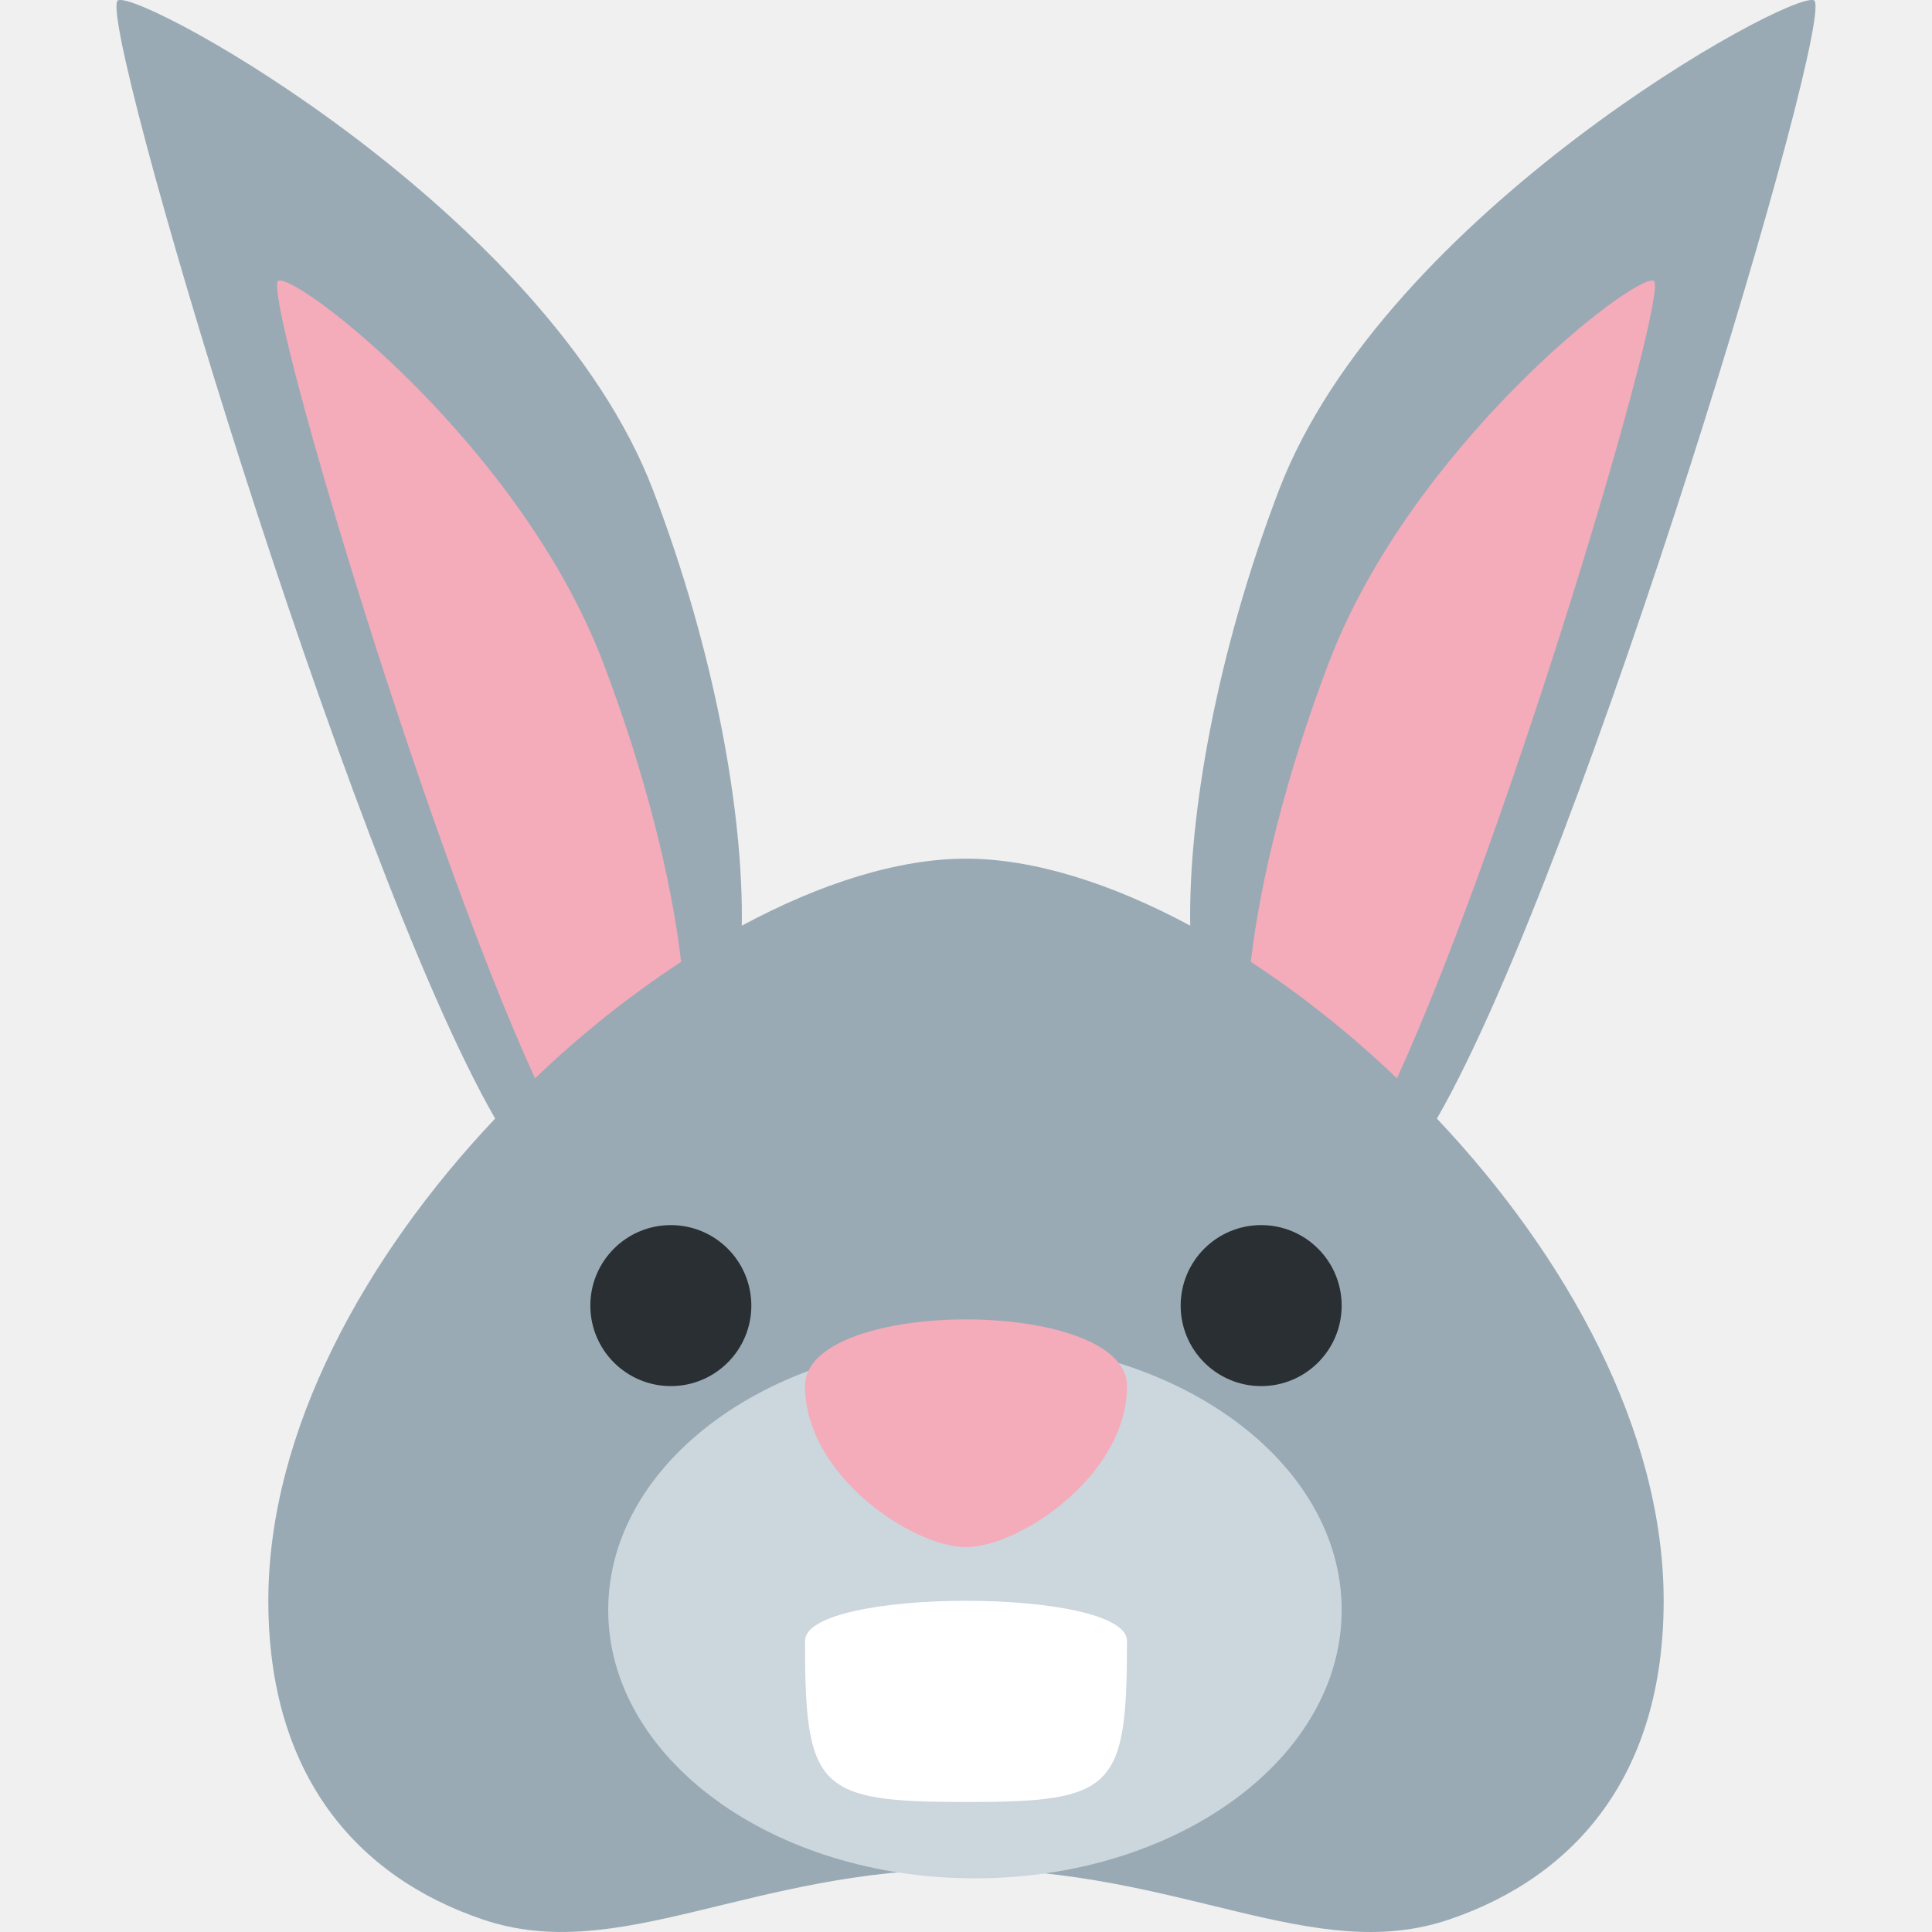
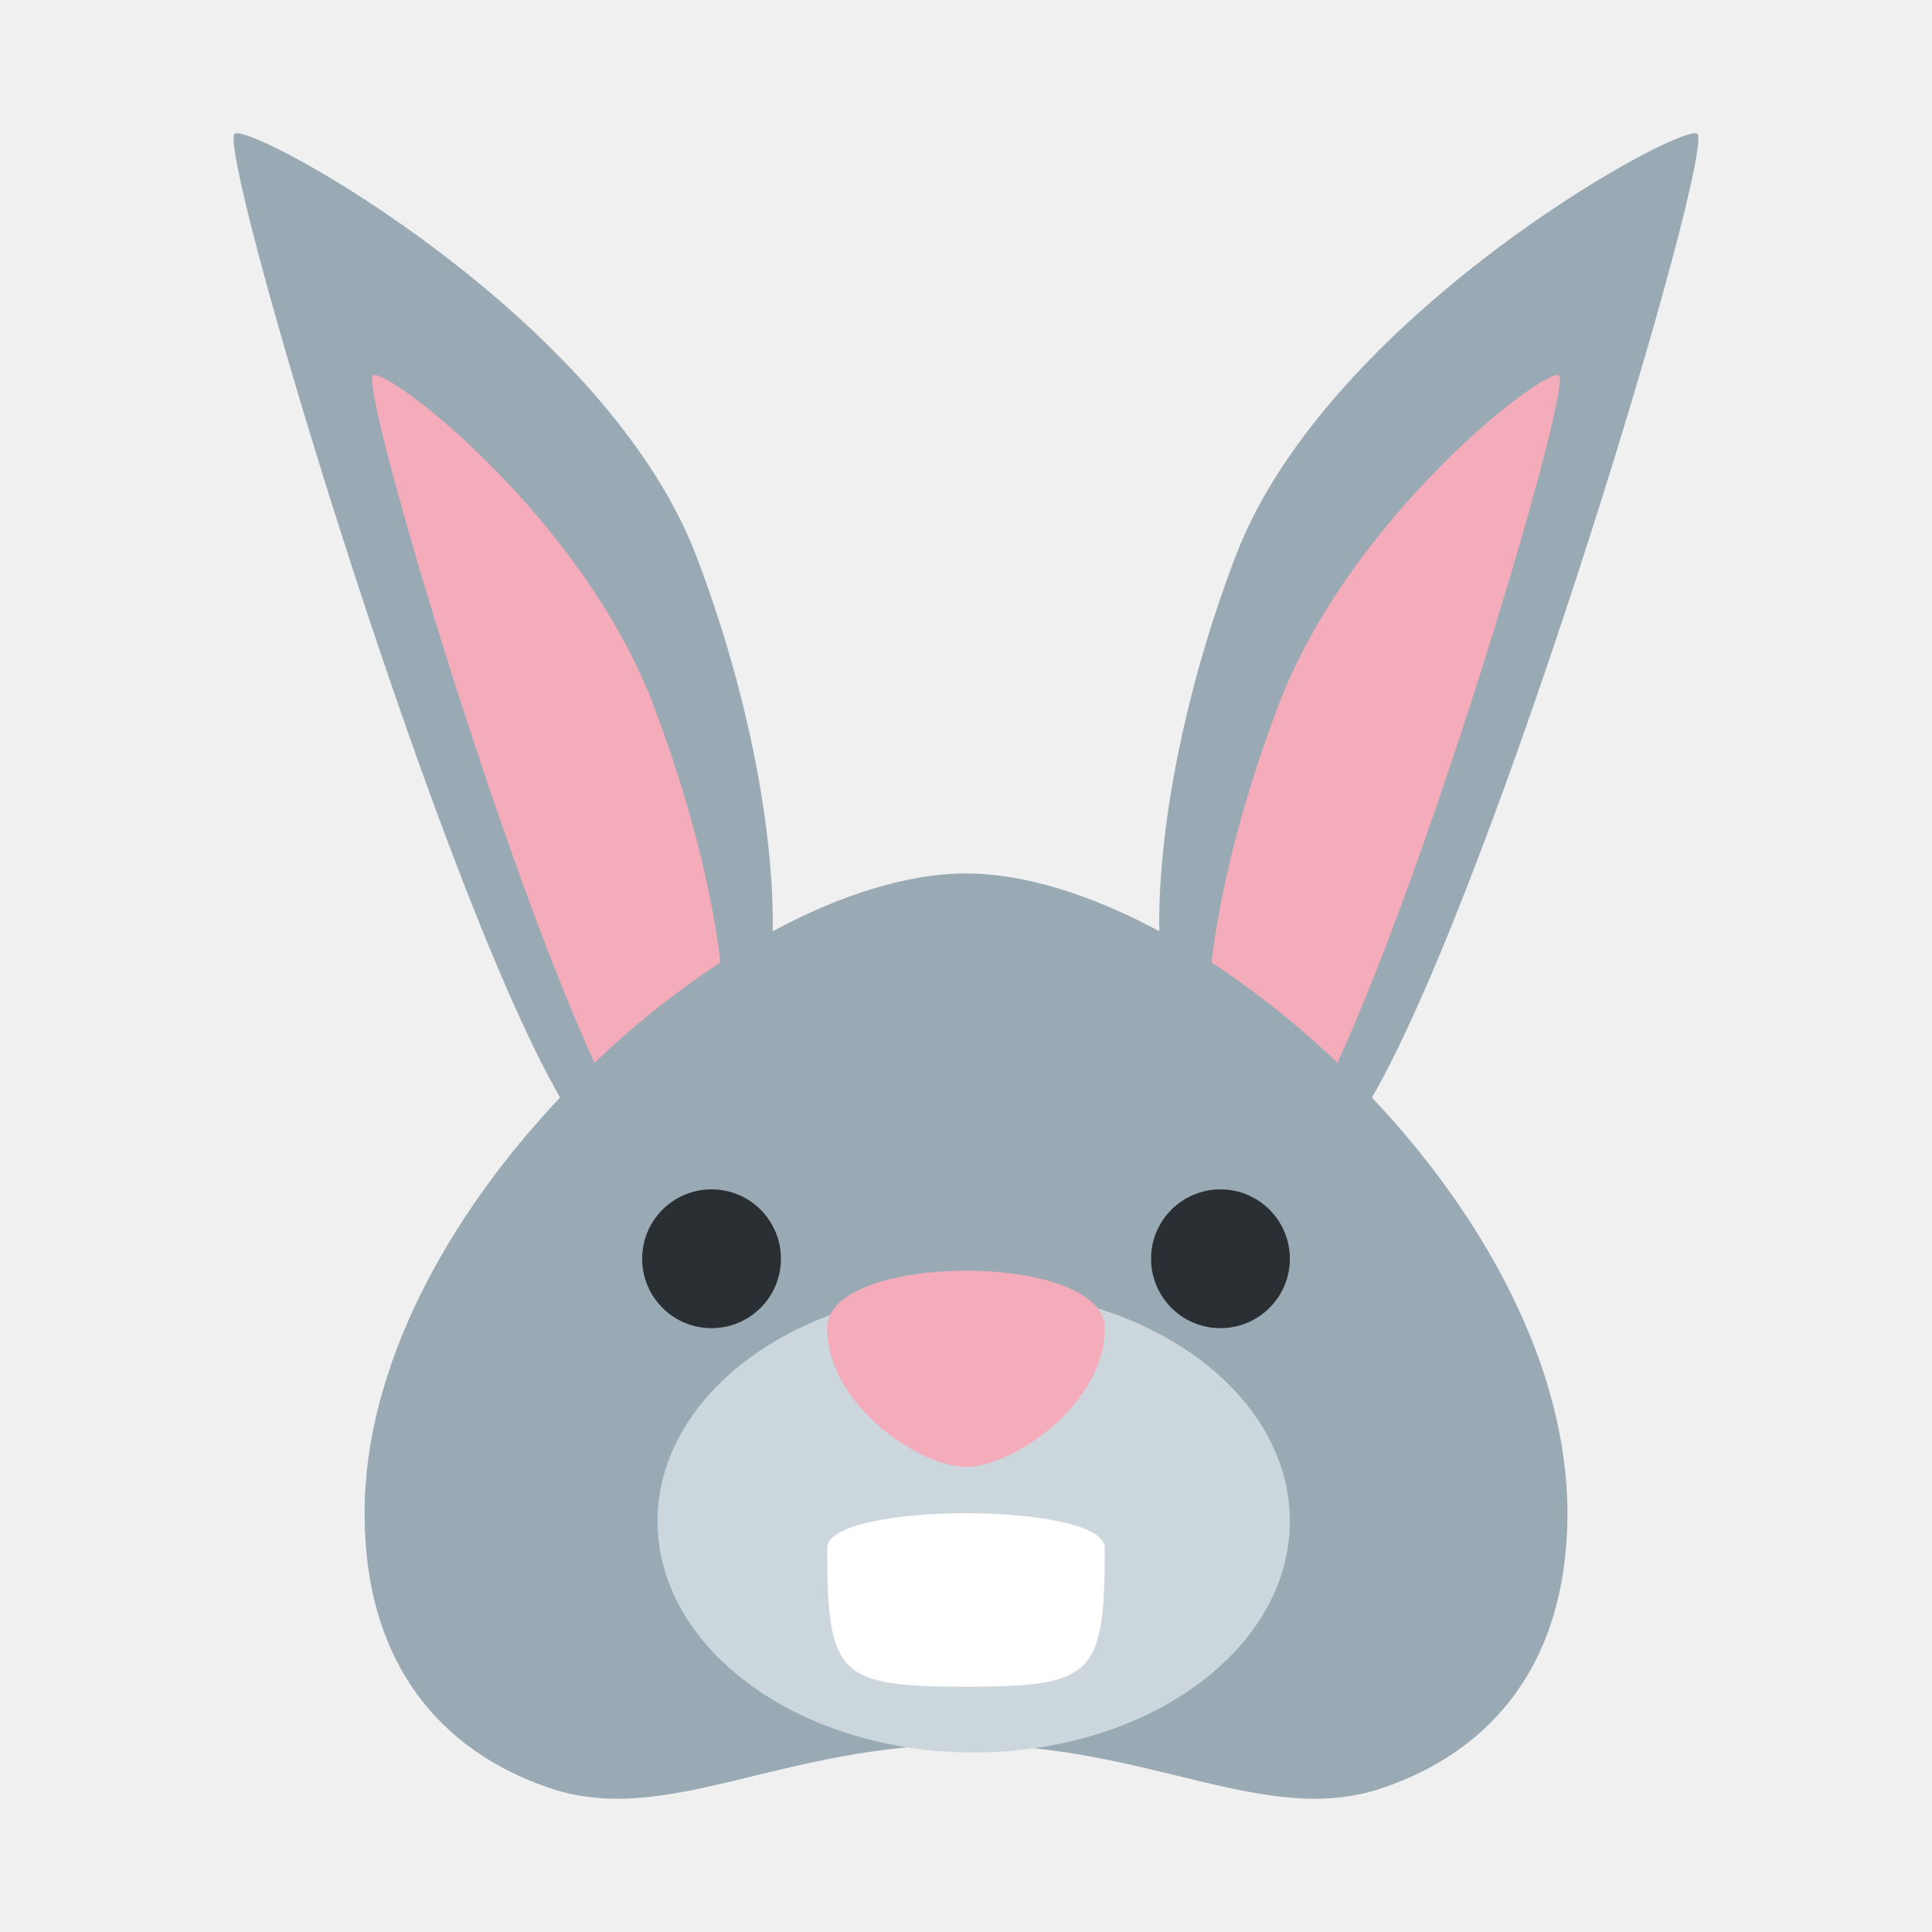
- <svg xmlns="http://www.w3.org/2000/svg" viewBox="0 0 36 36">
+ <svg xmlns="http://www.w3.org/2000/svg" viewBox="-2.88 -2.88 41.76 41.76">
  <path fill="#99AAB5" d="M33.799.005c-.467-.178-7.998 3.971-9.969 9.131-1.166 3.052-1.686 6.058-1.652 8.112C20.709 16.459 19.257 16 18 16s-2.709.458-4.178 1.249c.033-2.055-.486-5.061-1.652-8.112C10.2 3.977 2.668-.173 2.201.005c-.455.174 4.268 16.044 7.025 20.838C6.805 23.405 5 26.661 5 29.828c0 3.234 1.635 5.14 4 5.94 2.531.857 5-.94 9-.94s6.469 1.798 9 .94c2.365-.801 4-2.706 4-5.94 0-3.166-1.805-6.423-4.225-8.984C29.53 16.049 34.255.179 33.799.005" />
  <path fill="#F4ABBA" d="M12.692 17.922c-.178-1.54-.68-3.55-1.457-5.584-1.534-4.016-5.686-7.245-6.049-7.107-.319.122 2.627 10.14 4.783 14.863a19 19 0 0 1 2.723-2.172m13.338 2.172c2.156-4.723 5.102-14.741 4.784-14.862-.363-.139-4.516 3.091-6.05 7.107-.777 2.034-1.279 4.043-1.457 5.583a19 19 0 0 1 2.723 2.172" />
  <path fill="#CCD6DD" d="M25 30c0 2.762-3.06 5-6.834 5s-6.833-2.238-6.833-5 3.06-5 6.833-5S25 27.238 25 30" />
  <path fill="#FFF" d="M21 30.578c0 2.762-.238 3-3 3s-3-.238-3-3c0-1 6-1 6 0" />
  <circle cx="12.5" cy="24.328" r="1.5" fill="#292F33" />
  <circle cx="23.5" cy="24.328" r="1.5" fill="#292F33" />
  <path fill="#F4ABBA" d="M21 25.828c0 1.657-2 3-3 3s-3-1.343-3-3 6-1.657 6 0" />
</svg>
